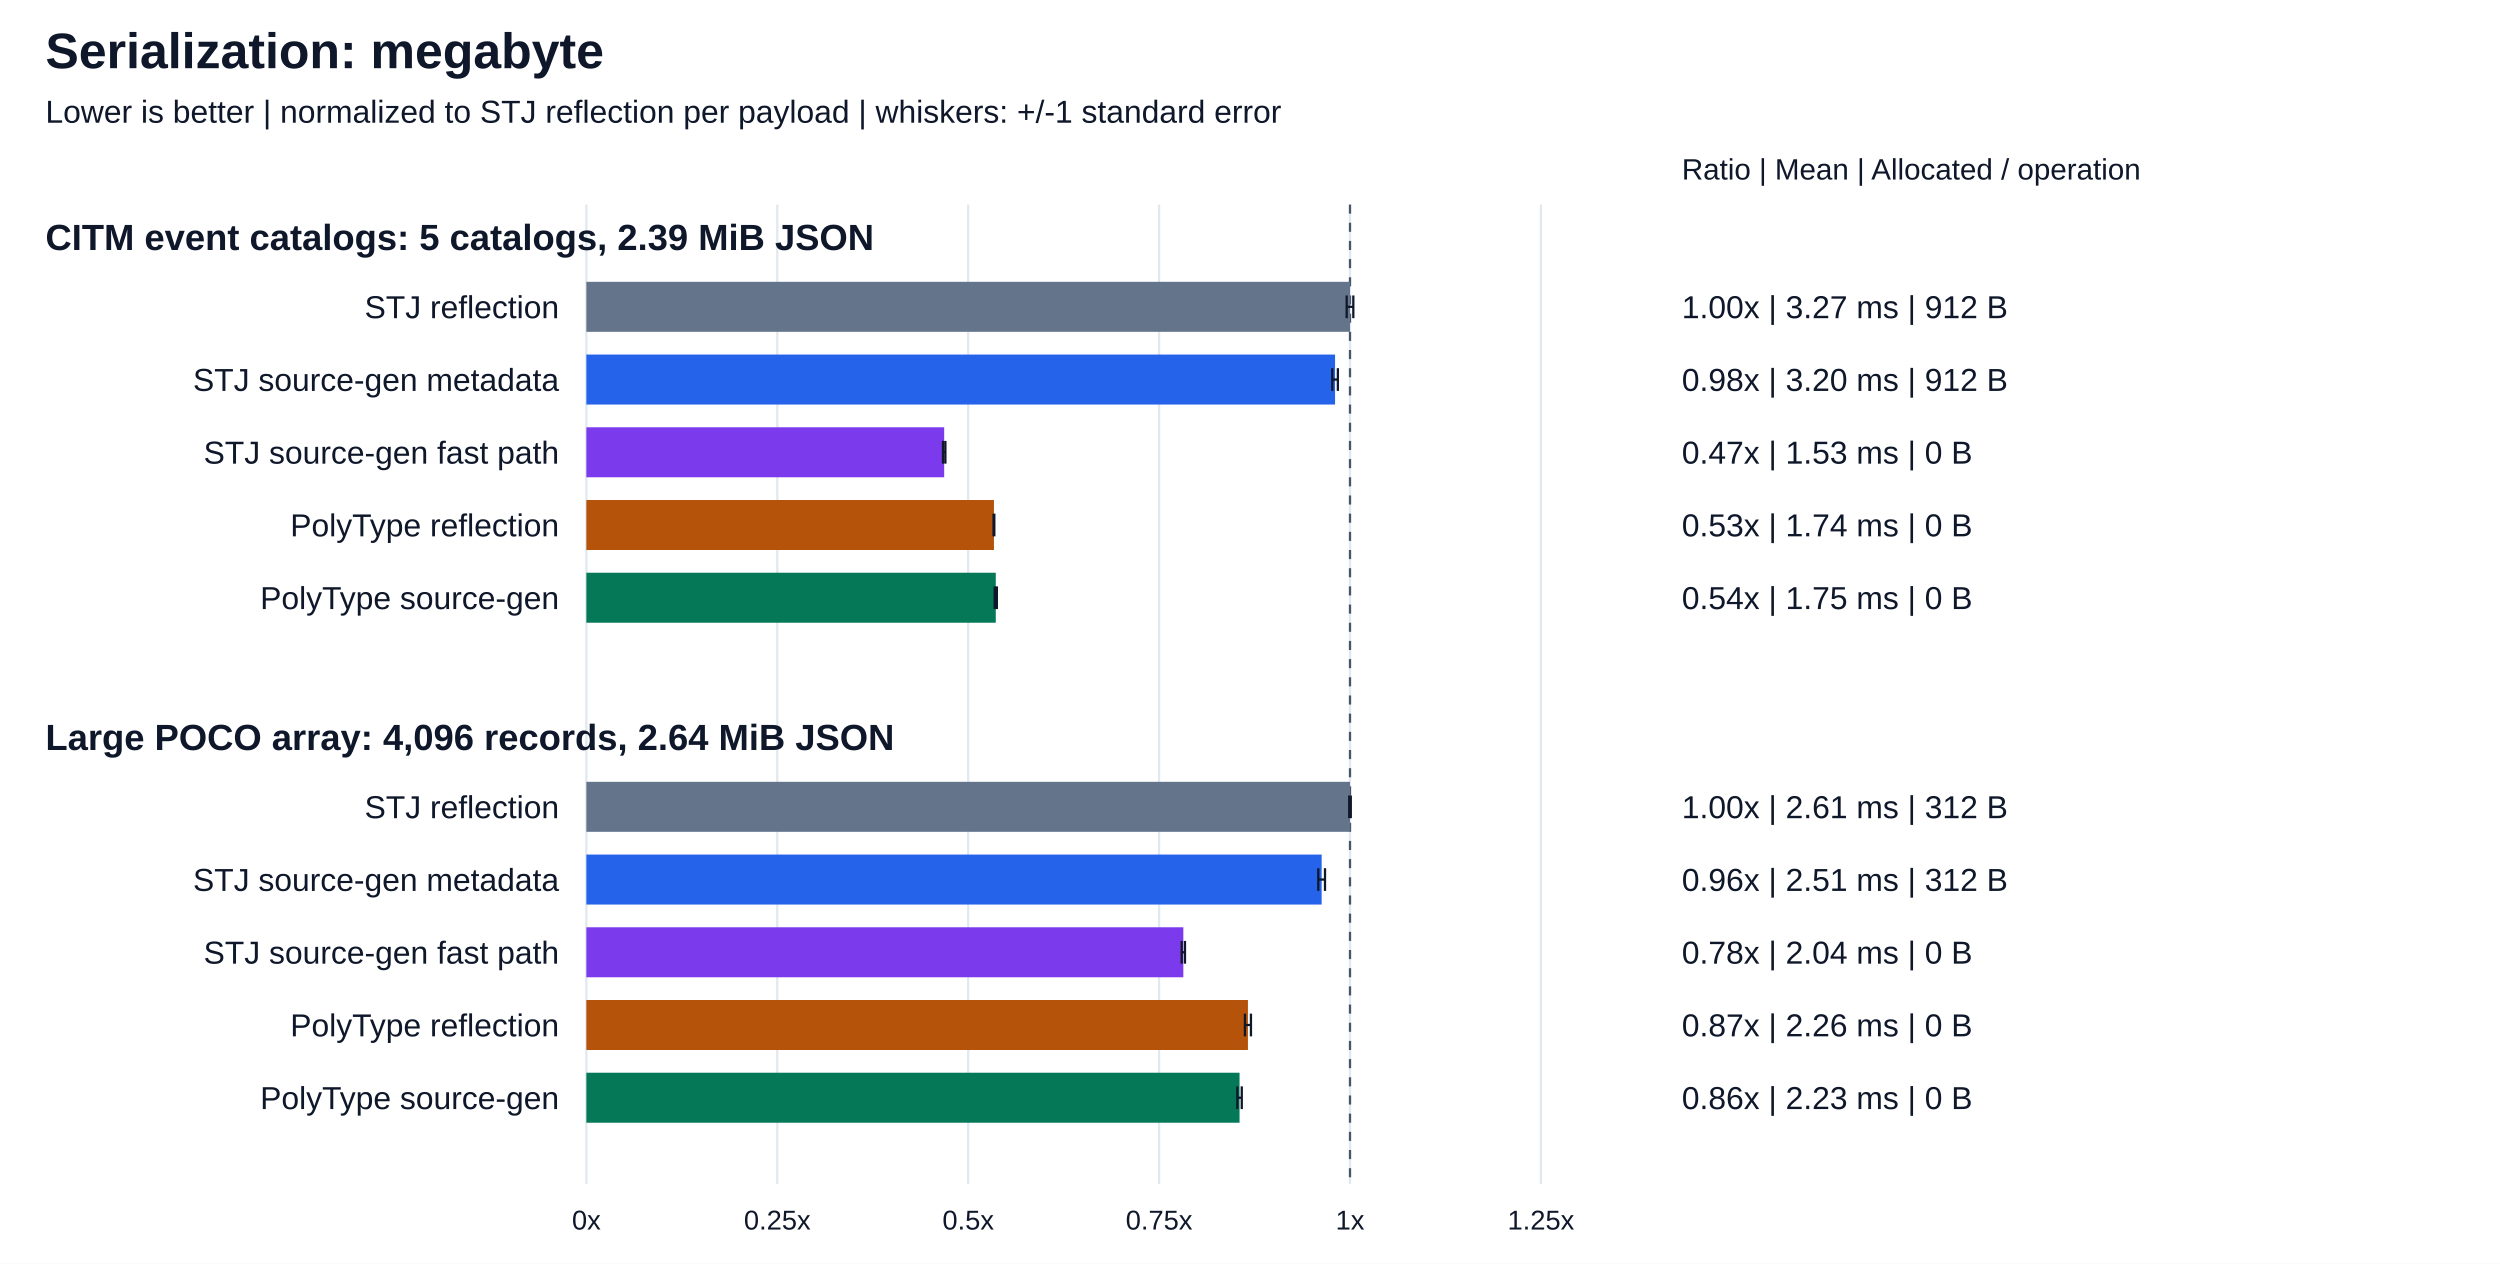
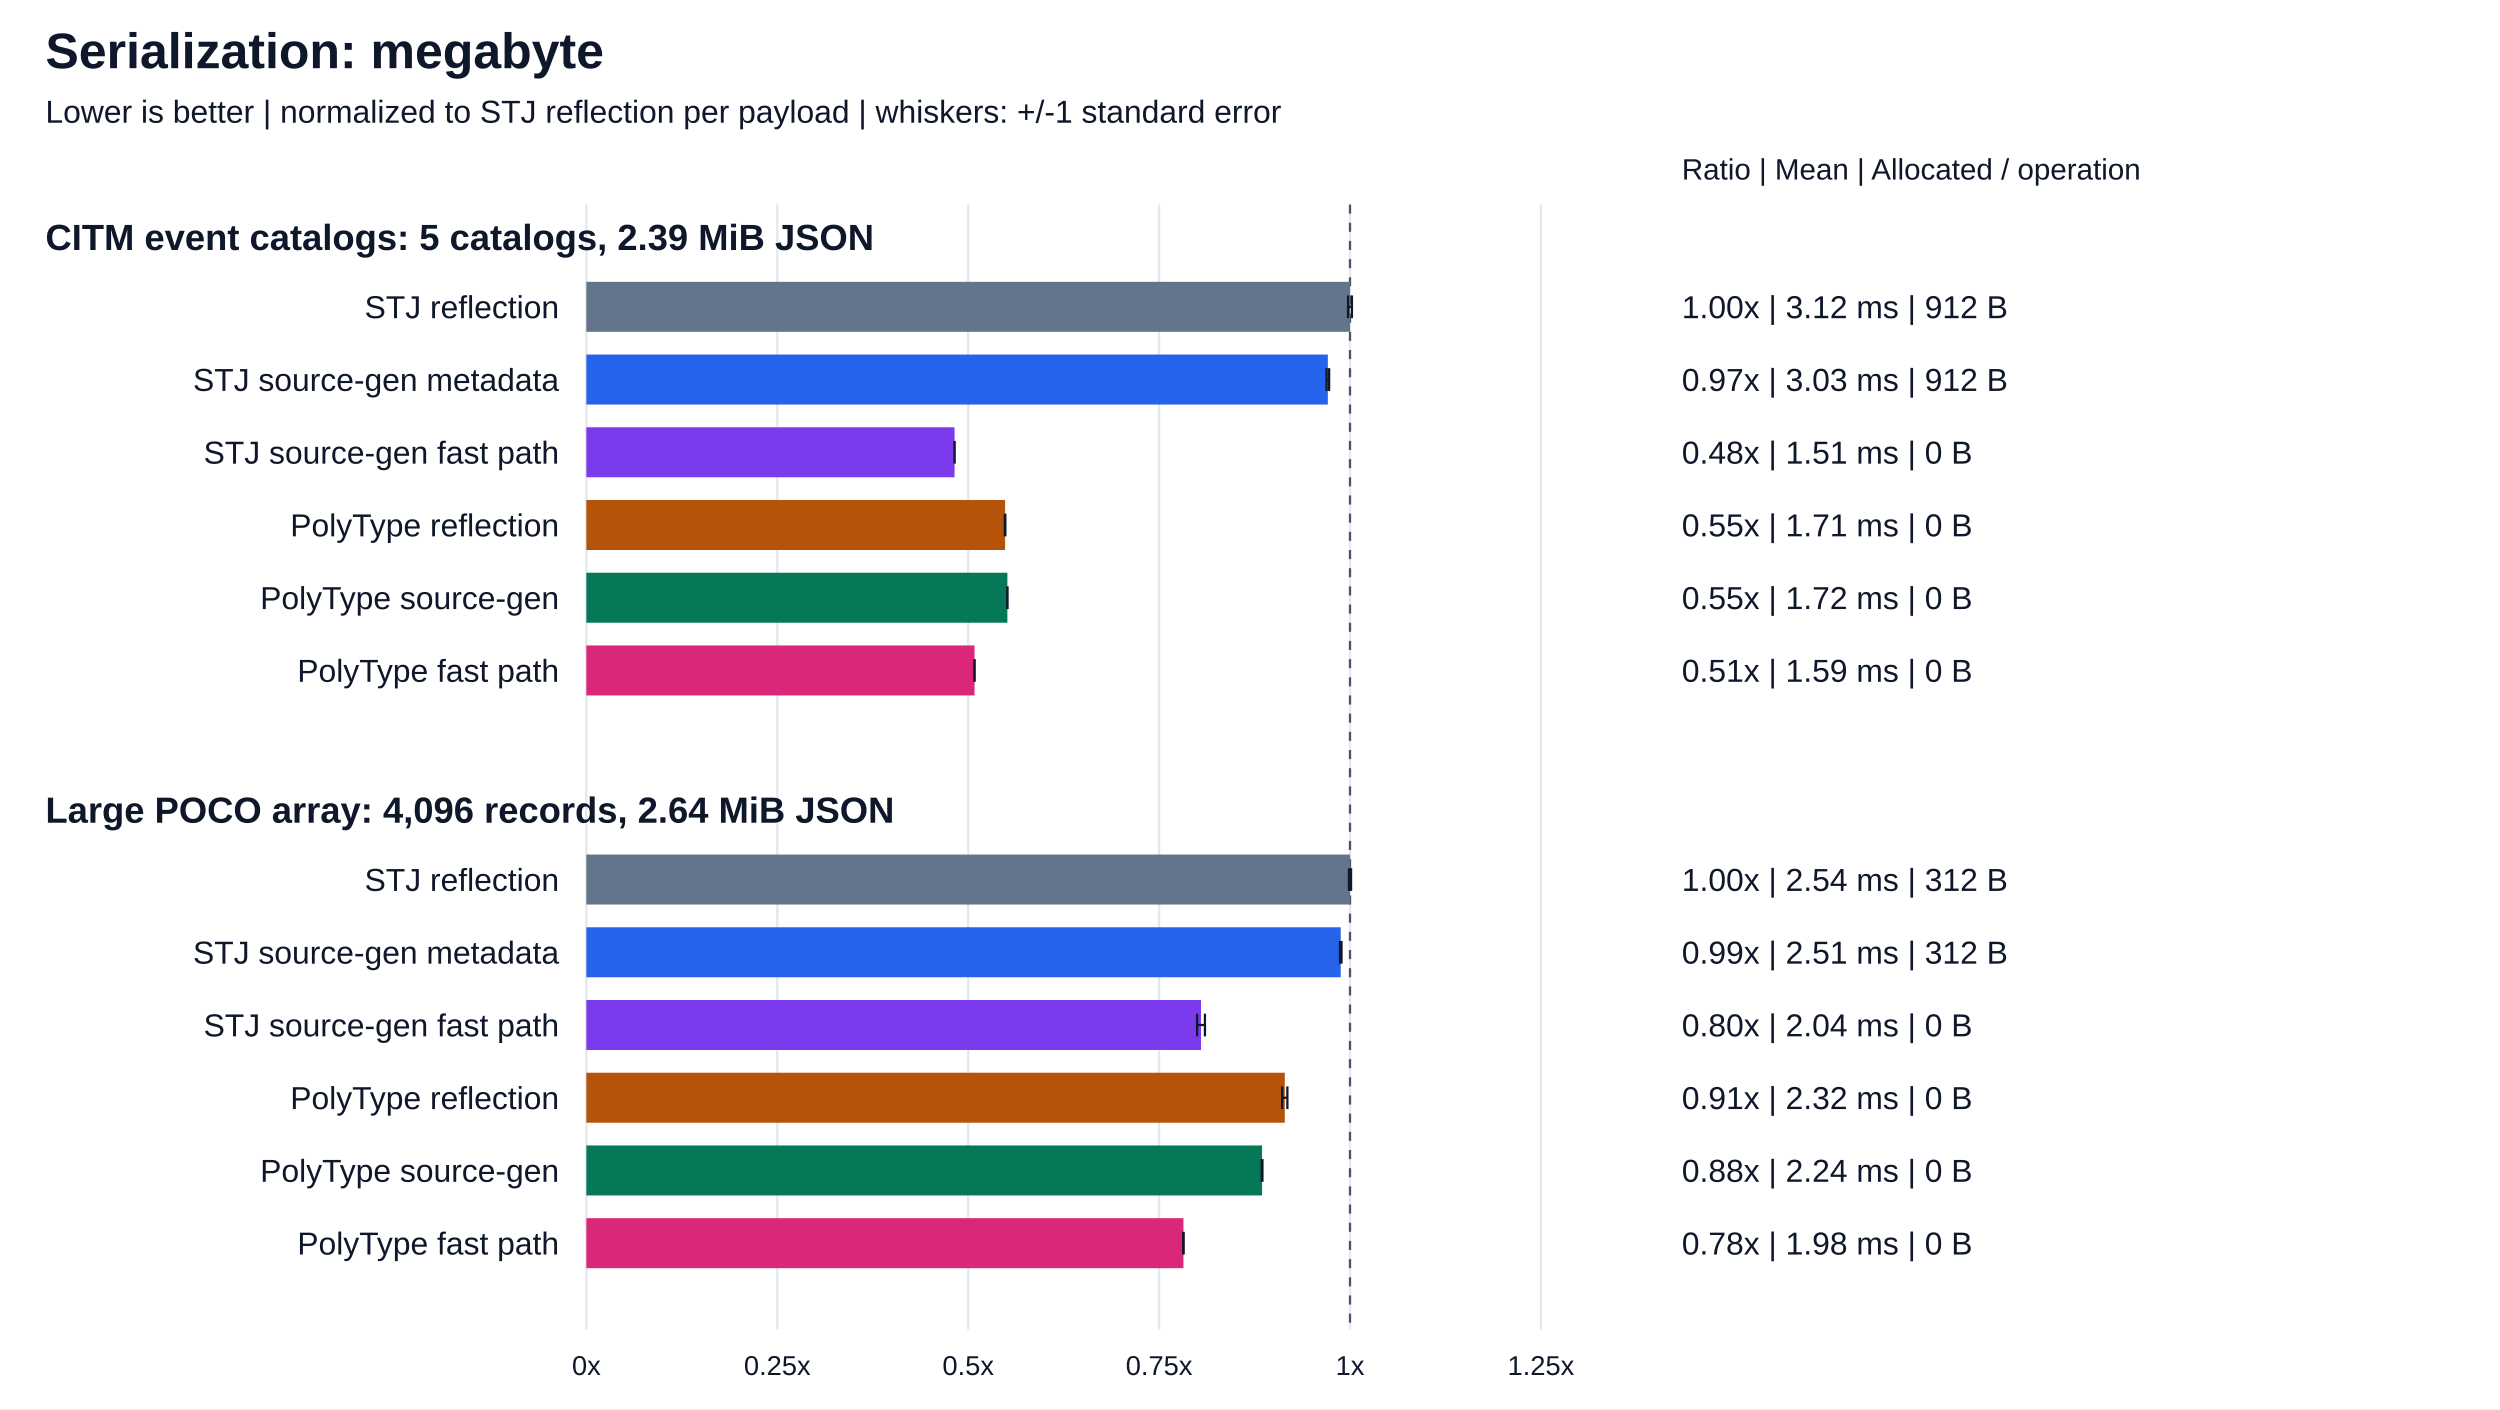
- <svg xmlns="http://www.w3.org/2000/svg" width="1100" height="556" viewBox="0 0 1100 556" role="img" aria-labelledby="title desc">
+ <svg xmlns="http://www.w3.org/2000/svg" width="1100" height="620" viewBox="0 0 1100 620" role="img" aria-labelledby="title desc">
  <rect width="100%" height="100%" fill="#ffffff" />
  <g font-family="Arial, sans-serif" font-size="14" fill="#0f172a">
    <text x="20" y="30" font-size="22" font-weight="bold">Serialization: megabyte</text>
    <text x="20" y="54">Lower is better | normalized to STJ reflection per payload | whiskers: +/-1 standard error</text>
    <text x="740" y="79" font-size="13">Ratio | Mean | Allocated / operation</text>
-     <line x1="258.00" y1="90" x2="258.00" y2="521" stroke="#e2e8f0" />
-     <text x="258.00" y="541" text-anchor="middle" font-size="12">0x</text>
-     <line x1="342.00" y1="90" x2="342.00" y2="521" stroke="#e2e8f0" />
-     <text x="342.00" y="541" text-anchor="middle" font-size="12">0.25x</text>
-     <line x1="426.00" y1="90" x2="426.00" y2="521" stroke="#e2e8f0" />
-     <text x="426.00" y="541" text-anchor="middle" font-size="12">0.5x</text>
-     <line x1="510.00" y1="90" x2="510.00" y2="521" stroke="#e2e8f0" />
-     <text x="510.00" y="541" text-anchor="middle" font-size="12">0.75x</text>
-     <line x1="594.00" y1="90" x2="594.00" y2="521" stroke="#e2e8f0" />
-     <text x="594.00" y="541" text-anchor="middle" font-size="12">1x</text>
-     <line x1="678.00" y1="90" x2="678.00" y2="521" stroke="#e2e8f0" />
-     <text x="678.00" y="541" text-anchor="middle" font-size="12">1.25x</text>
-     <line x1="594.00" y1="90" x2="594.00" y2="521" stroke="#475569" stroke-dasharray="4 4" />
+     <line x1="258.00" y1="90" x2="258.00" y2="585" stroke="#e2e8f0" />
+     <text x="258.00" y="605" text-anchor="middle" font-size="12">0x</text>
+     <line x1="342.00" y1="90" x2="342.00" y2="585" stroke="#e2e8f0" />
+     <text x="342.00" y="605" text-anchor="middle" font-size="12">0.25x</text>
+     <line x1="426.00" y1="90" x2="426.00" y2="585" stroke="#e2e8f0" />
+     <text x="426.00" y="605" text-anchor="middle" font-size="12">0.5x</text>
+     <line x1="510.00" y1="90" x2="510.00" y2="585" stroke="#e2e8f0" />
+     <text x="510.00" y="605" text-anchor="middle" font-size="12">0.75x</text>
+     <line x1="594.00" y1="90" x2="594.00" y2="585" stroke="#e2e8f0" />
+     <text x="594.00" y="605" text-anchor="middle" font-size="12">1x</text>
+     <line x1="678.00" y1="90" x2="678.00" y2="585" stroke="#e2e8f0" />
+     <text x="678.00" y="605" text-anchor="middle" font-size="12">1.25x</text>
+     <line x1="594.00" y1="90" x2="594.00" y2="585" stroke="#475569" stroke-dasharray="4 4" />
    <text x="20" y="110" font-weight="bold" font-size="16">CITM event catalogs: 5 catalogs, 2.39 MiB JSON</text>
    <text x="246" y="140" text-anchor="end">STJ reflection</text>
    <rect x="258" y="124" width="336.00" height="22" fill="#64748b" />
-     <path d="M 592.54 135 H 595.46 M 592.54 130 V 140 M 595.46 130 V 140" stroke="#0f172a" fill="none" />
-     <text x="740" y="140">1.00x | 3.27 ms | 912 B</text>
+     <path d="M 593.15 135 H 594.85 M 593.15 130 V 140 M 594.85 130 V 140" stroke="#0f172a" fill="none" />
+     <text x="740" y="140">1.00x | 3.12 ms | 912 B</text>
    <text x="246" y="172" text-anchor="end">STJ source-gen metadata</text>
-     <rect x="258" y="156" width="329.43" height="22" fill="#2563eb" />
-     <path d="M 586.21 167 H 588.66 M 586.21 162 V 172 M 588.66 162 V 172" stroke="#0f172a" fill="none" />
-     <text x="740" y="172">0.98x | 3.20 ms | 912 B</text>
+     <rect x="258" y="156" width="326.25" height="22" fill="#2563eb" />
+     <path d="M 583.68 167 H 584.82 M 583.68 162 V 172 M 584.82 162 V 172" stroke="#0f172a" fill="none" />
+     <text x="740" y="172">0.97x | 3.03 ms | 912 B</text>
    <text x="246" y="204" text-anchor="end">STJ source-gen fast path</text>
-     <rect x="258" y="188" width="157.44" height="22" fill="#7c3aed" />
-     <path d="M 414.91 199 H 415.97 M 414.91 194 V 204 M 415.97 194 V 204" stroke="#0f172a" fill="none" />
-     <text x="740" y="204">0.47x | 1.53 ms | 0 B</text>
+     <rect x="258" y="188" width="162.01" height="22" fill="#7c3aed" />
+     <path d="M 419.96 199 H 420.05 M 419.96 194 V 204 M 420.05 194 V 204" stroke="#0f172a" fill="none" />
+     <text x="740" y="204">0.48x | 1.51 ms | 0 B</text>
    <text x="246" y="236" text-anchor="end">PolyType reflection</text>
-     <rect x="258" y="220" width="179.34" height="22" fill="#b45309" />
-     <path d="M 437.17 231 H 437.50 M 437.17 226 V 236 M 437.50 226 V 236" stroke="#0f172a" fill="none" />
-     <text x="740" y="236">0.53x | 1.74 ms | 0 B</text>
+     <rect x="258" y="220" width="184.24" height="22" fill="#b45309" />
+     <path d="M 442.12 231 H 442.35 M 442.12 226 V 236 M 442.35 226 V 236" stroke="#0f172a" fill="none" />
+     <text x="740" y="236">0.55x | 1.71 ms | 0 B</text>
    <text x="246" y="268" text-anchor="end">PolyType source-gen</text>
-     <rect x="258" y="252" width="180.14" height="22" fill="#047857" />
-     <path d="M 437.65 263 H 438.62 M 437.65 258 V 268 M 438.62 258 V 268" stroke="#0f172a" fill="none" />
-     <text x="740" y="268">0.54x | 1.75 ms | 0 B</text>
-     <text x="20" y="330" font-weight="bold" font-size="16">Large POCO array: 4,096 records, 2.64 MiB JSON</text>
-     <text x="246" y="360" text-anchor="end">STJ reflection</text>
-     <rect x="258" y="344" width="336.00" height="22" fill="#64748b" />
-     <path d="M 593.65 355 H 594.35 M 593.65 350 V 360 M 594.35 350 V 360" stroke="#0f172a" fill="none" />
-     <text x="740" y="360">1.00x | 2.61 ms | 312 B</text>
-     <text x="246" y="392" text-anchor="end">STJ source-gen metadata</text>
-     <rect x="258" y="376" width="323.53" height="22" fill="#2563eb" />
-     <path d="M 580.05 387 H 583.00 M 580.05 382 V 392 M 583.00 382 V 392" stroke="#0f172a" fill="none" />
-     <text x="740" y="392">0.96x | 2.51 ms | 312 B</text>
-     <text x="246" y="424" text-anchor="end">STJ source-gen fast path</text>
-     <rect x="258" y="408" width="262.67" height="22" fill="#7c3aed" />
-     <path d="M 519.94 419 H 521.39 M 519.94 414 V 424 M 521.39 414 V 424" stroke="#0f172a" fill="none" />
-     <text x="740" y="424">0.78x | 2.04 ms | 0 B</text>
-     <text x="246" y="456" text-anchor="end">PolyType reflection</text>
-     <rect x="258" y="440" width="291.09" height="22" fill="#b45309" />
-     <path d="M 547.77 451 H 550.42 M 547.77 446 V 456 M 550.42 446 V 456" stroke="#0f172a" fill="none" />
-     <text x="740" y="456">0.87x | 2.26 ms | 0 B</text>
-     <text x="246" y="488" text-anchor="end">PolyType source-gen</text>
-     <rect x="258" y="472" width="287.40" height="22" fill="#047857" />
-     <path d="M 544.43 483 H 546.38 M 544.43 478 V 488 M 546.38 478 V 488" stroke="#0f172a" fill="none" />
-     <text x="740" y="488">0.86x | 2.23 ms | 0 B</text>
+     <rect x="258" y="252" width="185.25" height="22" fill="#047857" />
+     <path d="M 443.18 263 H 443.31 M 443.18 258 V 268 M 443.31 258 V 268" stroke="#0f172a" fill="none" />
+     <text x="740" y="268">0.55x | 1.72 ms | 0 B</text>
+     <text x="246" y="300" text-anchor="end">PolyType fast path</text>
+     <rect x="258" y="284" width="170.79" height="22" fill="#db2777" />
+     <path d="M 428.73 295 H 428.85 M 428.73 290 V 300 M 428.85 290 V 300" stroke="#0f172a" fill="none" />
+     <text x="740" y="300">0.51x | 1.59 ms | 0 B</text>
+     <text x="20" y="362" font-weight="bold" font-size="16">Large POCO array: 4,096 records, 2.64 MiB JSON</text>
+     <text x="246" y="392" text-anchor="end">STJ reflection</text>
+     <rect x="258" y="376" width="336.00" height="22" fill="#64748b" />
+     <path d="M 593.53 387 H 594.47 M 593.53 382 V 392 M 594.47 382 V 392" stroke="#0f172a" fill="none" />
+     <text x="740" y="392">1.00x | 2.54 ms | 312 B</text>
+     <text x="246" y="424" text-anchor="end">STJ source-gen metadata</text>
+     <rect x="258" y="408" width="331.92" height="22" fill="#2563eb" />
+     <path d="M 589.58 419 H 590.26 M 589.58 414 V 424 M 590.26 414 V 424" stroke="#0f172a" fill="none" />
+     <text x="740" y="424">0.99x | 2.51 ms | 312 B</text>
+     <text x="246" y="456" text-anchor="end">STJ source-gen fast path</text>
+     <rect x="258" y="440" width="270.45" height="22" fill="#7c3aed" />
+     <path d="M 526.73 451 H 530.17 M 526.73 446 V 456 M 530.17 446 V 456" stroke="#0f172a" fill="none" />
+     <text x="740" y="456">0.80x | 2.04 ms | 0 B</text>
+     <text x="246" y="488" text-anchor="end">PolyType reflection</text>
+     <rect x="258" y="472" width="307.31" height="22" fill="#b45309" />
+     <path d="M 564.16 483 H 566.45 M 564.16 478 V 488 M 566.45 478 V 488" stroke="#0f172a" fill="none" />
+     <text x="740" y="488">0.91x | 2.32 ms | 0 B</text>
+     <text x="246" y="520" text-anchor="end">PolyType source-gen</text>
+     <rect x="258" y="504" width="297.31" height="22" fill="#047857" />
+     <path d="M 555.15 515 H 555.47 M 555.15 510 V 520 M 555.47 510 V 520" stroke="#0f172a" fill="none" />
+     <text x="740" y="520">0.88x | 2.24 ms | 0 B</text>
+     <text x="246" y="552" text-anchor="end">PolyType fast path</text>
+     <rect x="258" y="536" width="262.72" height="22" fill="#db2777" />
+     <path d="M 520.62 547 H 520.81 M 520.62 542 V 552 M 520.81 542 V 552" stroke="#0f172a" fill="none" />
+     <text x="740" y="552">0.78x | 1.98 ms | 0 B</text>
  </g>
</svg>
